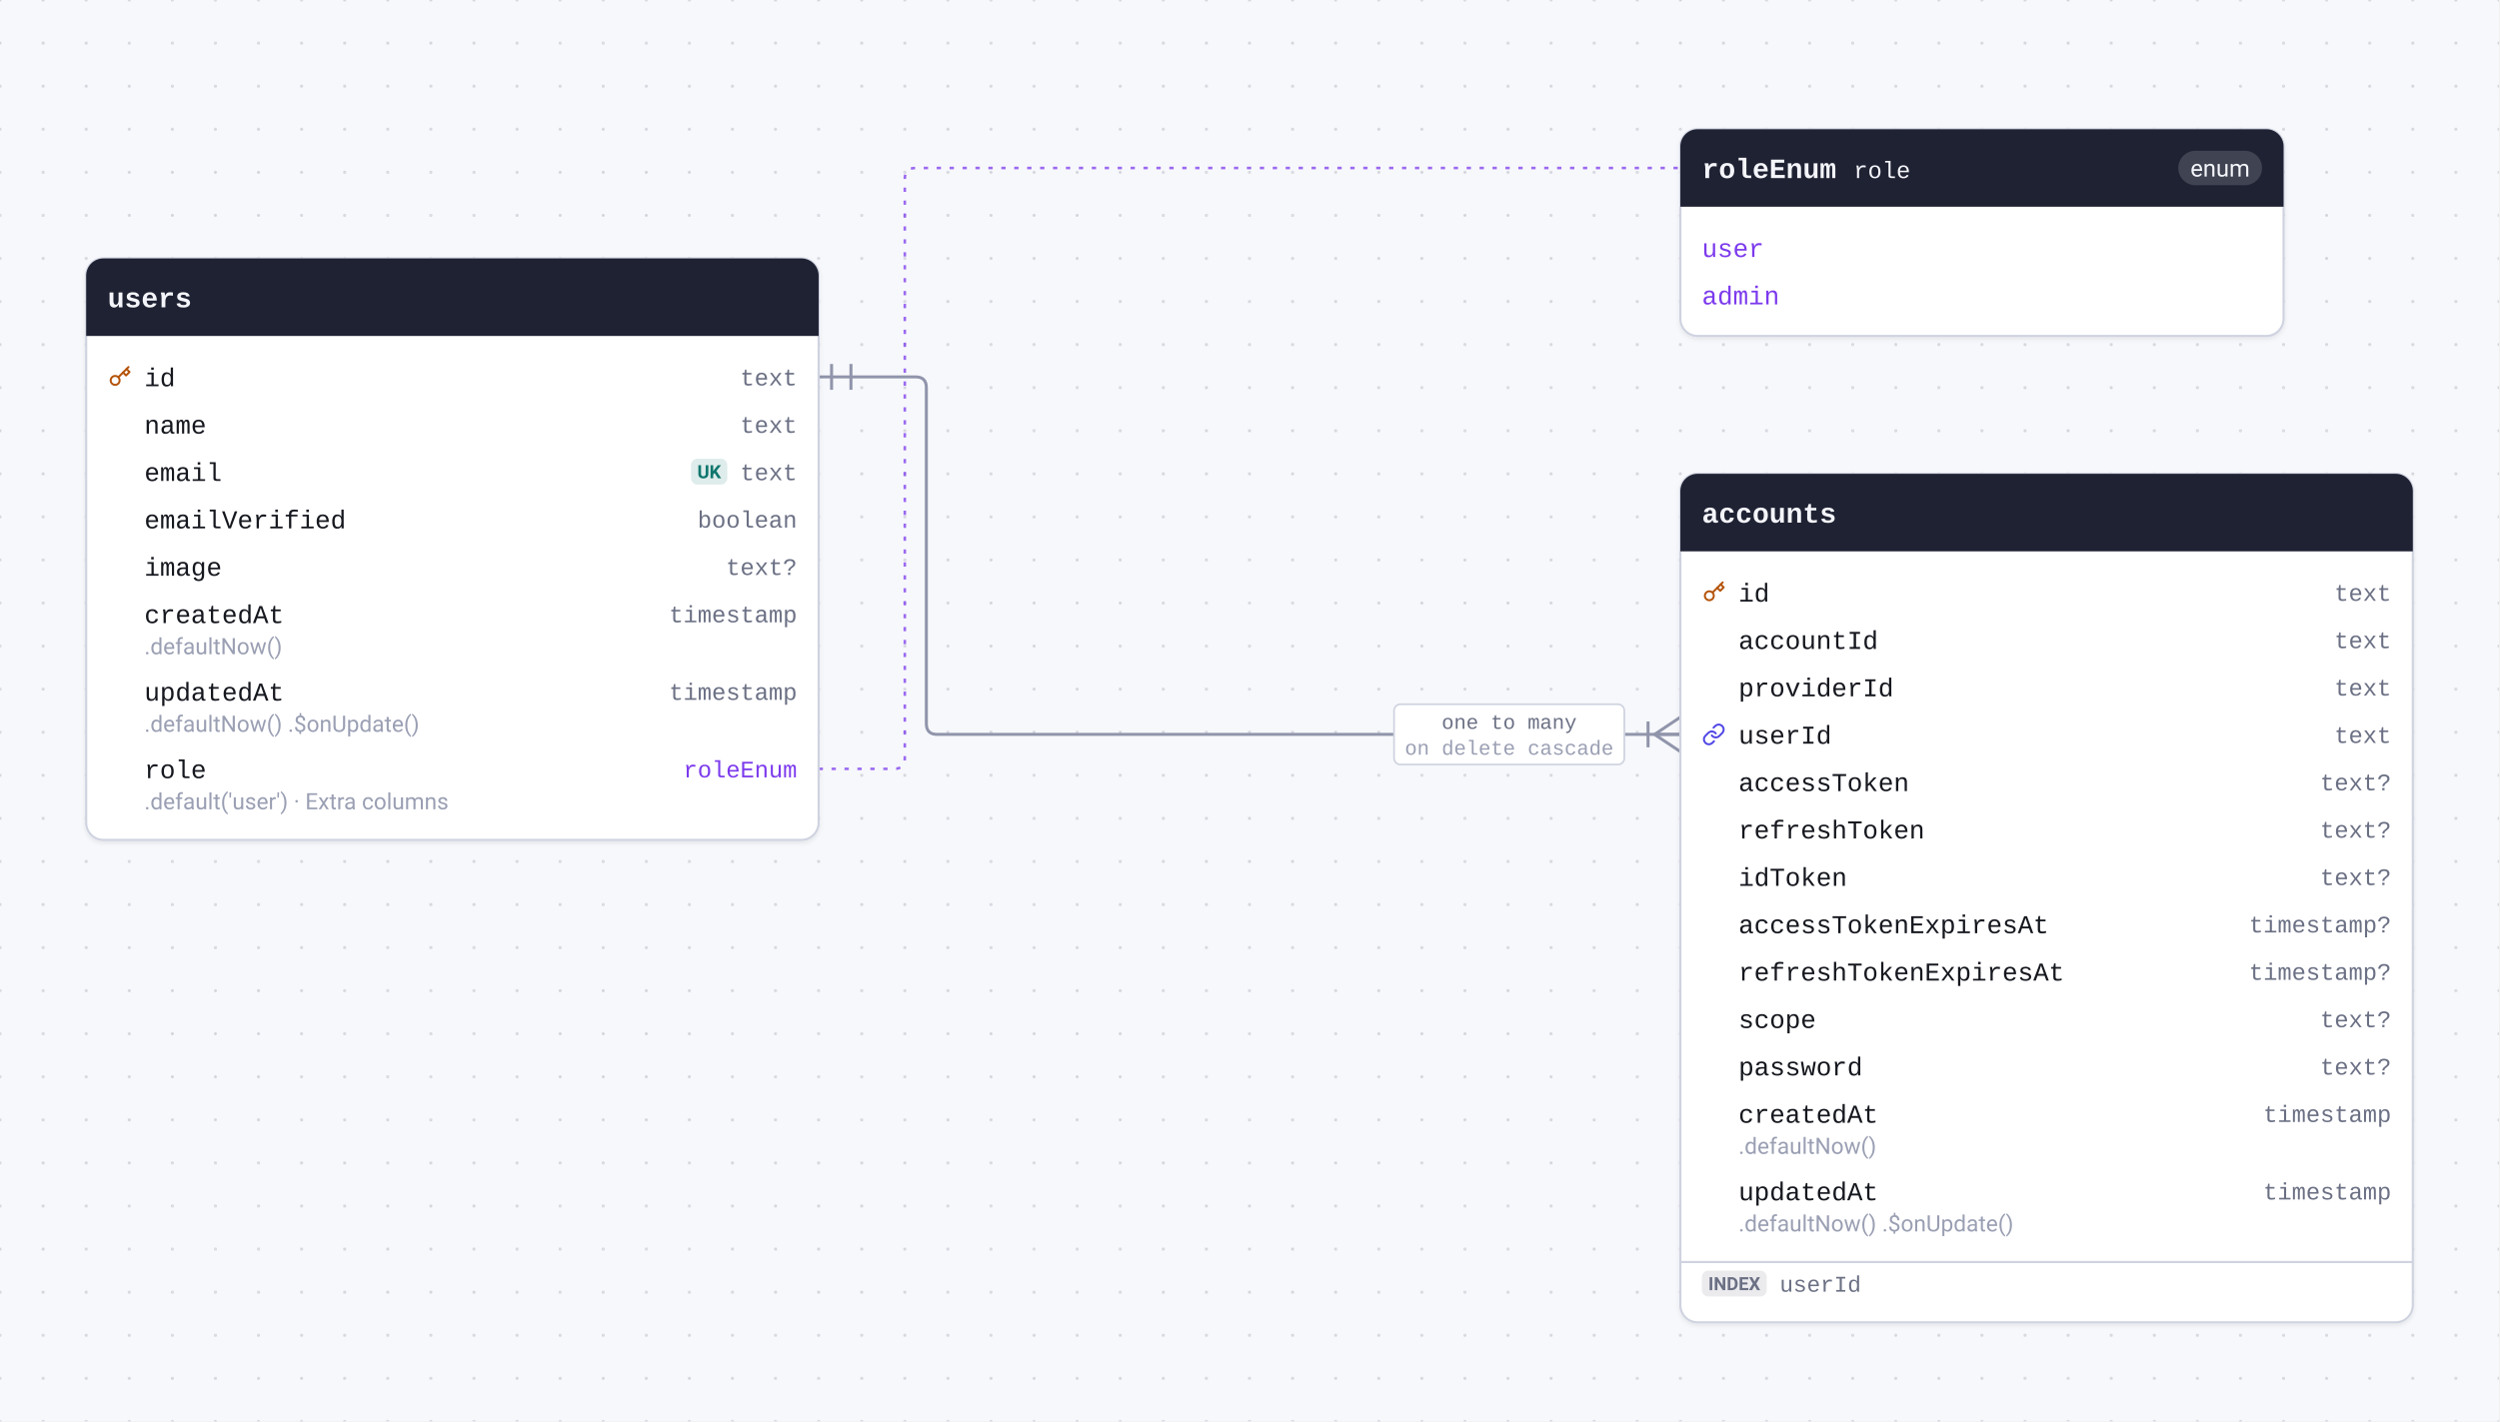
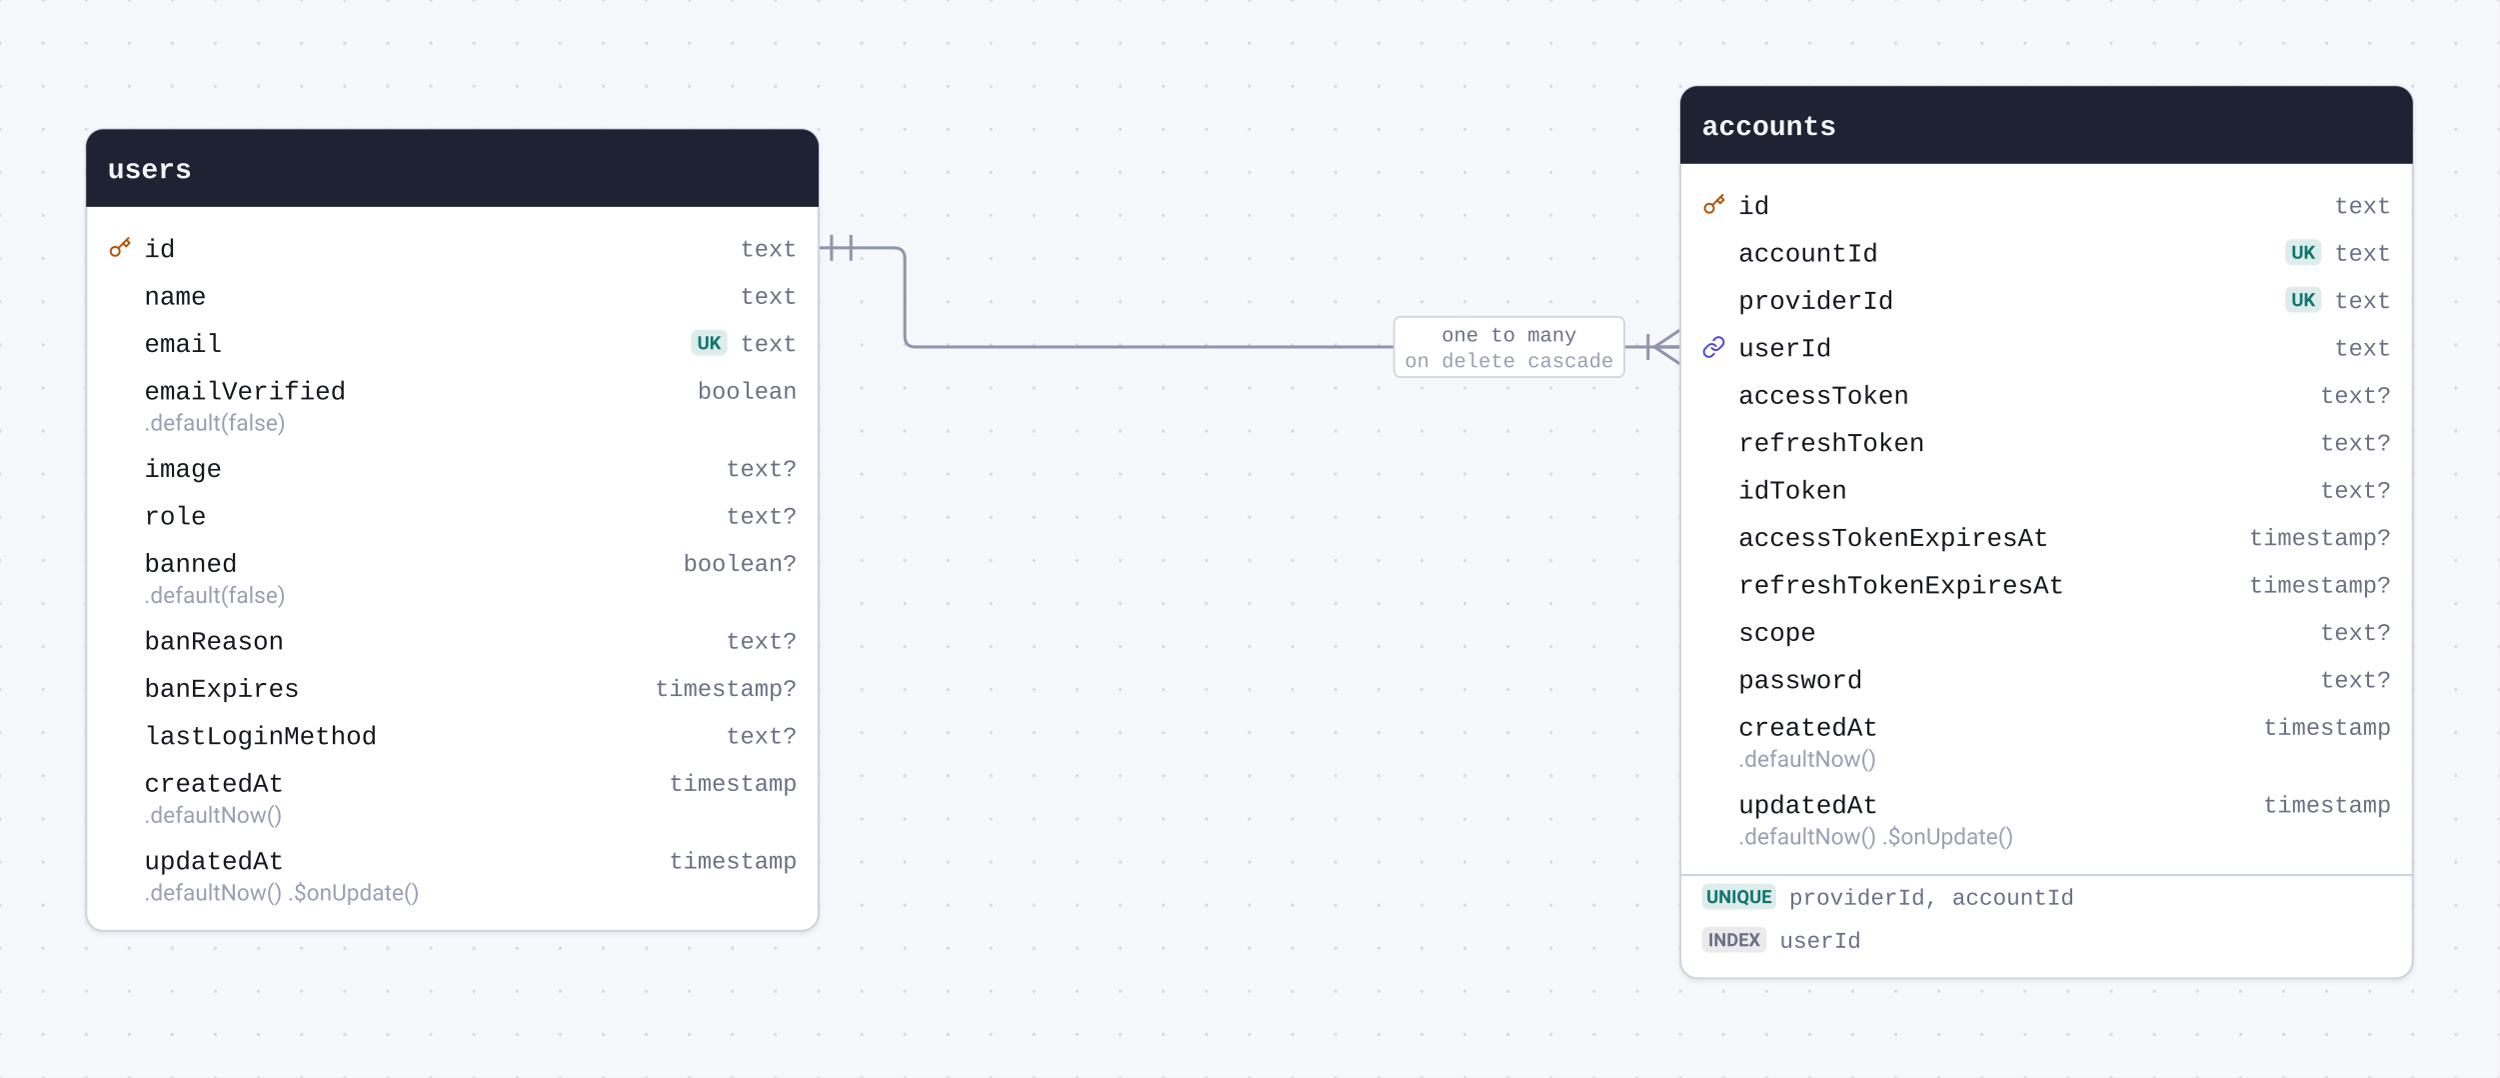
- <svg xmlns="http://www.w3.org/2000/svg" width="1160" height="660" viewBox="0 -20 1160 660">
+ <svg xmlns="http://www.w3.org/2000/svg" width="1160" height="500" viewBox="0 0 1160 500">
  <defs>
    <pattern id="dots" x="-0.7" y="-0.7" width="20" height="20" patternUnits="userSpaceOnUse">
      <circle cx="0.7" cy="0.7" r="0.7" fill="#d4d4dc" />
    </pattern>
    <filter id="node-shadow" x="-5%" y="-5%" width="110%" height="115%">
      <feDropShadow dx="0" dy="1" stdDeviation="1" flood-color="#000000" flood-opacity="0.08" />
    </filter>
  </defs>
-   <rect x="0" y="-20" width="1160" height="660" fill="#f7f8fb" />
-   <rect x="0" y="-20" width="1160" height="660" fill="url(#dots)" />
-   <g class="enum-edge">
-     <path d="M380 337L400 337L 415,337Q 420,337 420,332L 420,63Q 420,58 425,58L760 58L780 58" fill="none" stroke="#7c3aed" stroke-width="1.2" stroke-dasharray="2 4" opacity="0.75" />
-   </g>
+   <rect x="0" y="0" width="1160" height="500" fill="#f7f8fb" />
+   <rect x="0" y="0" width="1160" height="500" fill="url(#dots)" />
  <g class="relation-edge">
-     <path d="M380 155L400 155L 425,155Q 430,155 430,160L 430,316Q 430,321 435,321L760 321L780 321" fill="none" stroke="#9095ab" stroke-width="1.4" />
-     <g transform="translate(380 155) scale(-1 1)" fill="none" stroke="#9095ab" stroke-width="1.4">
+     <path d="M380 115L400 115L 415,115Q 420,115 420,120L 420,156Q 420,161 425,161L760 161L780 161" fill="none" stroke="#9095ab" stroke-width="1.4" />
+     <g transform="translate(380 115) scale(-1 1)" fill="none" stroke="#9095ab" stroke-width="1.4">
      <path d="M-6 -6 L-6 6" />
      <path d="M-15 -6 L-15 6" />
    </g>
-     <g transform="translate(780 321)" fill="none" stroke="#9095ab" stroke-width="1.4">
+     <g transform="translate(780 161)" fill="none" stroke="#9095ab" stroke-width="1.4">
      <path d="M0 -8 L-12 0 L0 8 M-12 0 L0 0" />
      <path d="M-15 -6 L-15 6" />
    </g>
  </g>
  <g class="model-node">
    <clipPath id="node-clip-0">
-       <rect x="40" y="100" width="340" height="270" rx="8" />
+       <rect x="40" y="60" width="340" height="372" rx="8" />
    </clipPath>
-     <rect x="40" y="100" width="340" height="270" rx="8" fill="#ffffff" stroke="#cfd3e0" filter="url(#node-shadow)" />
-     <rect x="40" y="100" width="340" height="36" fill="#1f2233" clip-path="url(#node-clip-0)" />
-     <text x="50" y="122.68" font-family="ui-monospace, SF Mono, Menlo, Consolas, Liberation Mono, DejaVu Sans Mono, monospace" font-size="13" font-weight="700" fill="#f4f5fa">users</text>
-     <g transform="translate(50 149.5) scale(0.46)" fill="none" stroke="#b45309" stroke-width="2" stroke-linecap="round" stroke-linejoin="round">
+     <rect x="40" y="60" width="340" height="372" rx="8" fill="#ffffff" stroke="#cfd3e0" filter="url(#node-shadow)" />
+     <rect x="40" y="60" width="340" height="36" fill="#1f2233" clip-path="url(#node-clip-0)" />
+     <text x="50" y="82.68" font-family="ui-monospace, SF Mono, Menlo, Consolas, Liberation Mono, DejaVu Sans Mono, monospace" font-size="13" font-weight="700" fill="#f4f5fa">users</text>
+     <g transform="translate(50 109.5) scale(0.46)" fill="none" stroke="#b45309" stroke-width="2" stroke-linecap="round" stroke-linejoin="round">
      <circle cx="7.5" cy="15.5" r="4.5" />
      <path d="m21 2-9.6 9.6" />
      <path d="m15.5 7.5 3 3L22 7l-3-3" />
    </g>
-     <text x="67" y="159.32" font-family="ui-monospace, SF Mono, Menlo, Consolas, Liberation Mono, DejaVu Sans Mono, monospace" font-size="12" fill="#16181f">id</text>
-     <text x="370" y="158.96" font-family="ui-monospace, SF Mono, Menlo, Consolas, Liberation Mono, DejaVu Sans Mono, monospace" font-size="11" text-anchor="end" fill="#6b7084">text</text>
-     <text x="67" y="181.32" font-family="ui-monospace, SF Mono, Menlo, Consolas, Liberation Mono, DejaVu Sans Mono, monospace" font-size="12" fill="#16181f">name</text>
-     <text x="370" y="180.96" font-family="ui-monospace, SF Mono, Menlo, Consolas, Liberation Mono, DejaVu Sans Mono, monospace" font-size="11" text-anchor="end" fill="#6b7084">text</text>
-     <rect x="320.76" y="193" width="16.84" height="12" rx="3" fill="#0f766e" fill-opacity="0.14" />
-     <text x="329.18" y="202.06" font-family="ui-sans-serif, -apple-system, Segoe UI, Roboto, Helvetica Neue, Arial, DejaVu Sans, sans-serif" font-size="8.5" font-weight="600" text-anchor="middle" fill="#0f766e">UK</text>
-     <text x="67" y="203.32" font-family="ui-monospace, SF Mono, Menlo, Consolas, Liberation Mono, DejaVu Sans Mono, monospace" font-size="12" fill="#16181f">email</text>
-     <text x="370" y="202.96" font-family="ui-monospace, SF Mono, Menlo, Consolas, Liberation Mono, DejaVu Sans Mono, monospace" font-size="11" text-anchor="end" fill="#6b7084">text</text>
-     <text x="67" y="225.32" font-family="ui-monospace, SF Mono, Menlo, Consolas, Liberation Mono, DejaVu Sans Mono, monospace" font-size="12" fill="#16181f">emailVerified</text>
-     <text x="370" y="224.96" font-family="ui-monospace, SF Mono, Menlo, Consolas, Liberation Mono, DejaVu Sans Mono, monospace" font-size="11" text-anchor="end" fill="#6b7084">boolean</text>
-     <text x="67" y="247.32" font-family="ui-monospace, SF Mono, Menlo, Consolas, Liberation Mono, DejaVu Sans Mono, monospace" font-size="12" fill="#16181f">image</text>
-     <text x="370" y="246.96" font-family="ui-monospace, SF Mono, Menlo, Consolas, Liberation Mono, DejaVu Sans Mono, monospace" font-size="11" text-anchor="end" fill="#6b7084">text?</text>
-     <text x="67" y="269.32" font-family="ui-monospace, SF Mono, Menlo, Consolas, Liberation Mono, DejaVu Sans Mono, monospace" font-size="12" fill="#16181f">createdAt</text>
-     <text x="370" y="268.96" font-family="ui-monospace, SF Mono, Menlo, Consolas, Liberation Mono, DejaVu Sans Mono, monospace" font-size="11" text-anchor="end" fill="#6b7084">timestamp</text>
-     <text x="67" y="283.78" font-family="ui-sans-serif, -apple-system, Segoe UI, Roboto, Helvetica Neue, Arial, DejaVu Sans, sans-serif" font-size="10.5" fill="#9a9fb3">.defaultNow()</text>
-     <text x="67" y="305.32" font-family="ui-monospace, SF Mono, Menlo, Consolas, Liberation Mono, DejaVu Sans Mono, monospace" font-size="12" fill="#16181f">updatedAt</text>
-     <text x="370" y="304.96" font-family="ui-monospace, SF Mono, Menlo, Consolas, Liberation Mono, DejaVu Sans Mono, monospace" font-size="11" text-anchor="end" fill="#6b7084">timestamp</text>
-     <text x="67" y="319.78" font-family="ui-sans-serif, -apple-system, Segoe UI, Roboto, Helvetica Neue, Arial, DejaVu Sans, sans-serif" font-size="10.5" fill="#9a9fb3">.defaultNow() .$onUpdate()</text>
-     <text x="67" y="341.32" font-family="ui-monospace, SF Mono, Menlo, Consolas, Liberation Mono, DejaVu Sans Mono, monospace" font-size="12" fill="#16181f">role</text>
-     <text x="370" y="340.96" font-family="ui-monospace, SF Mono, Menlo, Consolas, Liberation Mono, DejaVu Sans Mono, monospace" font-size="11" text-anchor="end" fill="#7c3aed">roleEnum</text>
-     <text x="67" y="355.78" font-family="ui-sans-serif, -apple-system, Segoe UI, Roboto, Helvetica Neue, Arial, DejaVu Sans, sans-serif" font-size="10.5" fill="#9a9fb3">.default('user') · Extra columns</text>
+     <text x="67" y="119.32" font-family="ui-monospace, SF Mono, Menlo, Consolas, Liberation Mono, DejaVu Sans Mono, monospace" font-size="12" fill="#16181f">id</text>
+     <text x="370" y="118.96" font-family="ui-monospace, SF Mono, Menlo, Consolas, Liberation Mono, DejaVu Sans Mono, monospace" font-size="11" text-anchor="end" fill="#6b7084">text</text>
+     <text x="67" y="141.32" font-family="ui-monospace, SF Mono, Menlo, Consolas, Liberation Mono, DejaVu Sans Mono, monospace" font-size="12" fill="#16181f">name</text>
+     <text x="370" y="140.96" font-family="ui-monospace, SF Mono, Menlo, Consolas, Liberation Mono, DejaVu Sans Mono, monospace" font-size="11" text-anchor="end" fill="#6b7084">text</text>
+     <rect x="320.76" y="153" width="16.84" height="12" rx="3" fill="#0f766e" fill-opacity="0.14" />
+     <text x="329.18" y="162.06" font-family="ui-sans-serif, -apple-system, Segoe UI, Roboto, Helvetica Neue, Arial, DejaVu Sans, sans-serif" font-size="8.5" font-weight="600" text-anchor="middle" fill="#0f766e">UK</text>
+     <text x="67" y="163.32" font-family="ui-monospace, SF Mono, Menlo, Consolas, Liberation Mono, DejaVu Sans Mono, monospace" font-size="12" fill="#16181f">email</text>
+     <text x="370" y="162.96" font-family="ui-monospace, SF Mono, Menlo, Consolas, Liberation Mono, DejaVu Sans Mono, monospace" font-size="11" text-anchor="end" fill="#6b7084">text</text>
+     <text x="67" y="185.32" font-family="ui-monospace, SF Mono, Menlo, Consolas, Liberation Mono, DejaVu Sans Mono, monospace" font-size="12" fill="#16181f">emailVerified</text>
+     <text x="370" y="184.96" font-family="ui-monospace, SF Mono, Menlo, Consolas, Liberation Mono, DejaVu Sans Mono, monospace" font-size="11" text-anchor="end" fill="#6b7084">boolean</text>
+     <text x="67" y="199.78" font-family="ui-sans-serif, -apple-system, Segoe UI, Roboto, Helvetica Neue, Arial, DejaVu Sans, sans-serif" font-size="10.5" fill="#9a9fb3">.default(false)</text>
+     <text x="67" y="221.32" font-family="ui-monospace, SF Mono, Menlo, Consolas, Liberation Mono, DejaVu Sans Mono, monospace" font-size="12" fill="#16181f">image</text>
+     <text x="370" y="220.96" font-family="ui-monospace, SF Mono, Menlo, Consolas, Liberation Mono, DejaVu Sans Mono, monospace" font-size="11" text-anchor="end" fill="#6b7084">text?</text>
+     <text x="67" y="243.32" font-family="ui-monospace, SF Mono, Menlo, Consolas, Liberation Mono, DejaVu Sans Mono, monospace" font-size="12" fill="#16181f">role</text>
+     <text x="370" y="242.96" font-family="ui-monospace, SF Mono, Menlo, Consolas, Liberation Mono, DejaVu Sans Mono, monospace" font-size="11" text-anchor="end" fill="#6b7084">text?</text>
+     <text x="67" y="265.32" font-family="ui-monospace, SF Mono, Menlo, Consolas, Liberation Mono, DejaVu Sans Mono, monospace" font-size="12" fill="#16181f">banned</text>
+     <text x="370" y="264.96" font-family="ui-monospace, SF Mono, Menlo, Consolas, Liberation Mono, DejaVu Sans Mono, monospace" font-size="11" text-anchor="end" fill="#6b7084">boolean?</text>
+     <text x="67" y="279.78" font-family="ui-sans-serif, -apple-system, Segoe UI, Roboto, Helvetica Neue, Arial, DejaVu Sans, sans-serif" font-size="10.5" fill="#9a9fb3">.default(false)</text>
+     <text x="67" y="301.32" font-family="ui-monospace, SF Mono, Menlo, Consolas, Liberation Mono, DejaVu Sans Mono, monospace" font-size="12" fill="#16181f">banReason</text>
+     <text x="370" y="300.96" font-family="ui-monospace, SF Mono, Menlo, Consolas, Liberation Mono, DejaVu Sans Mono, monospace" font-size="11" text-anchor="end" fill="#6b7084">text?</text>
+     <text x="67" y="323.32" font-family="ui-monospace, SF Mono, Menlo, Consolas, Liberation Mono, DejaVu Sans Mono, monospace" font-size="12" fill="#16181f">banExpires</text>
+     <text x="370" y="322.96" font-family="ui-monospace, SF Mono, Menlo, Consolas, Liberation Mono, DejaVu Sans Mono, monospace" font-size="11" text-anchor="end" fill="#6b7084">timestamp?</text>
+     <text x="67" y="345.32" font-family="ui-monospace, SF Mono, Menlo, Consolas, Liberation Mono, DejaVu Sans Mono, monospace" font-size="12" fill="#16181f">lastLoginMethod</text>
+     <text x="370" y="344.96" font-family="ui-monospace, SF Mono, Menlo, Consolas, Liberation Mono, DejaVu Sans Mono, monospace" font-size="11" text-anchor="end" fill="#6b7084">text?</text>
+     <text x="67" y="367.32" font-family="ui-monospace, SF Mono, Menlo, Consolas, Liberation Mono, DejaVu Sans Mono, monospace" font-size="12" fill="#16181f">createdAt</text>
+     <text x="370" y="366.96" font-family="ui-monospace, SF Mono, Menlo, Consolas, Liberation Mono, DejaVu Sans Mono, monospace" font-size="11" text-anchor="end" fill="#6b7084">timestamp</text>
+     <text x="67" y="381.78" font-family="ui-sans-serif, -apple-system, Segoe UI, Roboto, Helvetica Neue, Arial, DejaVu Sans, sans-serif" font-size="10.5" fill="#9a9fb3">.defaultNow()</text>
+     <text x="67" y="403.32" font-family="ui-monospace, SF Mono, Menlo, Consolas, Liberation Mono, DejaVu Sans Mono, monospace" font-size="12" fill="#16181f">updatedAt</text>
+     <text x="370" y="402.96" font-family="ui-monospace, SF Mono, Menlo, Consolas, Liberation Mono, DejaVu Sans Mono, monospace" font-size="11" text-anchor="end" fill="#6b7084">timestamp</text>
+     <text x="67" y="417.78" font-family="ui-sans-serif, -apple-system, Segoe UI, Roboto, Helvetica Neue, Arial, DejaVu Sans, sans-serif" font-size="10.5" fill="#9a9fb3">.defaultNow() .$onUpdate()</text>
  </g>
  <g class="model-node">
    <clipPath id="node-clip-1">
-       <rect x="780" y="200" width="340" height="394" rx="8" />
+       <rect x="780" y="40" width="340" height="414" rx="8" />
    </clipPath>
-     <rect x="780" y="200" width="340" height="394" rx="8" fill="#ffffff" stroke="#cfd3e0" filter="url(#node-shadow)" />
-     <rect x="780" y="200" width="340" height="36" fill="#1f2233" clip-path="url(#node-clip-1)" />
-     <text x="790" y="222.68" font-family="ui-monospace, SF Mono, Menlo, Consolas, Liberation Mono, DejaVu Sans Mono, monospace" font-size="13" font-weight="700" fill="#f4f5fa">accounts</text>
-     <g transform="translate(790 249.5) scale(0.46)" fill="none" stroke="#b45309" stroke-width="2" stroke-linecap="round" stroke-linejoin="round">
+     <rect x="780" y="40" width="340" height="414" rx="8" fill="#ffffff" stroke="#cfd3e0" filter="url(#node-shadow)" />
+     <rect x="780" y="40" width="340" height="36" fill="#1f2233" clip-path="url(#node-clip-1)" />
+     <text x="790" y="62.68" font-family="ui-monospace, SF Mono, Menlo, Consolas, Liberation Mono, DejaVu Sans Mono, monospace" font-size="13" font-weight="700" fill="#f4f5fa">accounts</text>
+     <g transform="translate(790 89.5) scale(0.46)" fill="none" stroke="#b45309" stroke-width="2" stroke-linecap="round" stroke-linejoin="round">
      <circle cx="7.5" cy="15.5" r="4.5" />
      <path d="m21 2-9.6 9.6" />
      <path d="m15.5 7.5 3 3L22 7l-3-3" />
    </g>
-     <text x="807" y="259.32" font-family="ui-monospace, SF Mono, Menlo, Consolas, Liberation Mono, DejaVu Sans Mono, monospace" font-size="12" fill="#16181f">id</text>
-     <text x="1110" y="258.96" font-family="ui-monospace, SF Mono, Menlo, Consolas, Liberation Mono, DejaVu Sans Mono, monospace" font-size="11" text-anchor="end" fill="#6b7084">text</text>
-     <text x="807" y="281.32" font-family="ui-monospace, SF Mono, Menlo, Consolas, Liberation Mono, DejaVu Sans Mono, monospace" font-size="12" fill="#16181f">accountId</text>
-     <text x="1110" y="280.96" font-family="ui-monospace, SF Mono, Menlo, Consolas, Liberation Mono, DejaVu Sans Mono, monospace" font-size="11" text-anchor="end" fill="#6b7084">text</text>
-     <text x="807" y="303.32" font-family="ui-monospace, SF Mono, Menlo, Consolas, Liberation Mono, DejaVu Sans Mono, monospace" font-size="12" fill="#16181f">providerId</text>
-     <text x="1110" y="302.96" font-family="ui-monospace, SF Mono, Menlo, Consolas, Liberation Mono, DejaVu Sans Mono, monospace" font-size="11" text-anchor="end" fill="#6b7084">text</text>
-     <g transform="translate(790 315.5) scale(0.46)" fill="none" stroke="#4f46e5" stroke-width="2" stroke-linecap="round" stroke-linejoin="round">
+     <text x="807" y="99.32" font-family="ui-monospace, SF Mono, Menlo, Consolas, Liberation Mono, DejaVu Sans Mono, monospace" font-size="12" fill="#16181f">id</text>
+     <text x="1110" y="98.96" font-family="ui-monospace, SF Mono, Menlo, Consolas, Liberation Mono, DejaVu Sans Mono, monospace" font-size="11" text-anchor="end" fill="#6b7084">text</text>
+     <rect x="1060.76" y="111" width="16.84" height="12" rx="3" fill="#0f766e" fill-opacity="0.14" />
+     <text x="1069.18" y="120.06" font-family="ui-sans-serif, -apple-system, Segoe UI, Roboto, Helvetica Neue, Arial, DejaVu Sans, sans-serif" font-size="8.5" font-weight="600" text-anchor="middle" fill="#0f766e">UK</text>
+     <text x="807" y="121.32" font-family="ui-monospace, SF Mono, Menlo, Consolas, Liberation Mono, DejaVu Sans Mono, monospace" font-size="12" fill="#16181f">accountId</text>
+     <text x="1110" y="120.96" font-family="ui-monospace, SF Mono, Menlo, Consolas, Liberation Mono, DejaVu Sans Mono, monospace" font-size="11" text-anchor="end" fill="#6b7084">text</text>
+     <rect x="1060.76" y="133" width="16.84" height="12" rx="3" fill="#0f766e" fill-opacity="0.14" />
+     <text x="1069.18" y="142.06" font-family="ui-sans-serif, -apple-system, Segoe UI, Roboto, Helvetica Neue, Arial, DejaVu Sans, sans-serif" font-size="8.5" font-weight="600" text-anchor="middle" fill="#0f766e">UK</text>
+     <text x="807" y="143.32" font-family="ui-monospace, SF Mono, Menlo, Consolas, Liberation Mono, DejaVu Sans Mono, monospace" font-size="12" fill="#16181f">providerId</text>
+     <text x="1110" y="142.96" font-family="ui-monospace, SF Mono, Menlo, Consolas, Liberation Mono, DejaVu Sans Mono, monospace" font-size="11" text-anchor="end" fill="#6b7084">text</text>
+     <g transform="translate(790 155.5) scale(0.46)" fill="none" stroke="#4f46e5" stroke-width="2" stroke-linecap="round" stroke-linejoin="round">
      <path d="M10 13a5 5 0 0 0 7.54.54l3-3a5 5 0 0 0-7.07-7.07l-1.72 1.71" />
      <path d="M14 11a5 5 0 0 0-7.54-.54l-3 3a5 5 0 0 0 7.07 7.07l1.71-1.71" />
    </g>
-     <text x="807" y="325.32" font-family="ui-monospace, SF Mono, Menlo, Consolas, Liberation Mono, DejaVu Sans Mono, monospace" font-size="12" fill="#16181f">userId</text>
-     <text x="1110" y="324.96" font-family="ui-monospace, SF Mono, Menlo, Consolas, Liberation Mono, DejaVu Sans Mono, monospace" font-size="11" text-anchor="end" fill="#6b7084">text</text>
-     <text x="807" y="347.32" font-family="ui-monospace, SF Mono, Menlo, Consolas, Liberation Mono, DejaVu Sans Mono, monospace" font-size="12" fill="#16181f">accessToken</text>
-     <text x="1110" y="346.96" font-family="ui-monospace, SF Mono, Menlo, Consolas, Liberation Mono, DejaVu Sans Mono, monospace" font-size="11" text-anchor="end" fill="#6b7084">text?</text>
-     <text x="807" y="369.32" font-family="ui-monospace, SF Mono, Menlo, Consolas, Liberation Mono, DejaVu Sans Mono, monospace" font-size="12" fill="#16181f">refreshToken</text>
-     <text x="1110" y="368.96" font-family="ui-monospace, SF Mono, Menlo, Consolas, Liberation Mono, DejaVu Sans Mono, monospace" font-size="11" text-anchor="end" fill="#6b7084">text?</text>
-     <text x="807" y="391.32" font-family="ui-monospace, SF Mono, Menlo, Consolas, Liberation Mono, DejaVu Sans Mono, monospace" font-size="12" fill="#16181f">idToken</text>
-     <text x="1110" y="390.96" font-family="ui-monospace, SF Mono, Menlo, Consolas, Liberation Mono, DejaVu Sans Mono, monospace" font-size="11" text-anchor="end" fill="#6b7084">text?</text>
-     <text x="807" y="413.32" font-family="ui-monospace, SF Mono, Menlo, Consolas, Liberation Mono, DejaVu Sans Mono, monospace" font-size="12" fill="#16181f">accessTokenExpiresAt</text>
-     <text x="1110" y="412.96" font-family="ui-monospace, SF Mono, Menlo, Consolas, Liberation Mono, DejaVu Sans Mono, monospace" font-size="11" text-anchor="end" fill="#6b7084">timestamp?</text>
-     <text x="807" y="435.32" font-family="ui-monospace, SF Mono, Menlo, Consolas, Liberation Mono, DejaVu Sans Mono, monospace" font-size="12" fill="#16181f">refreshTokenExpiresAt</text>
-     <text x="1110" y="434.96" font-family="ui-monospace, SF Mono, Menlo, Consolas, Liberation Mono, DejaVu Sans Mono, monospace" font-size="11" text-anchor="end" fill="#6b7084">timestamp?</text>
-     <text x="807" y="457.32" font-family="ui-monospace, SF Mono, Menlo, Consolas, Liberation Mono, DejaVu Sans Mono, monospace" font-size="12" fill="#16181f">scope</text>
-     <text x="1110" y="456.96" font-family="ui-monospace, SF Mono, Menlo, Consolas, Liberation Mono, DejaVu Sans Mono, monospace" font-size="11" text-anchor="end" fill="#6b7084">text?</text>
-     <text x="807" y="479.32" font-family="ui-monospace, SF Mono, Menlo, Consolas, Liberation Mono, DejaVu Sans Mono, monospace" font-size="12" fill="#16181f">password</text>
-     <text x="1110" y="478.96" font-family="ui-monospace, SF Mono, Menlo, Consolas, Liberation Mono, DejaVu Sans Mono, monospace" font-size="11" text-anchor="end" fill="#6b7084">text?</text>
-     <text x="807" y="501.32" font-family="ui-monospace, SF Mono, Menlo, Consolas, Liberation Mono, DejaVu Sans Mono, monospace" font-size="12" fill="#16181f">createdAt</text>
-     <text x="1110" y="500.96" font-family="ui-monospace, SF Mono, Menlo, Consolas, Liberation Mono, DejaVu Sans Mono, monospace" font-size="11" text-anchor="end" fill="#6b7084">timestamp</text>
-     <text x="807" y="515.78" font-family="ui-sans-serif, -apple-system, Segoe UI, Roboto, Helvetica Neue, Arial, DejaVu Sans, sans-serif" font-size="10.5" fill="#9a9fb3">.defaultNow()</text>
-     <text x="807" y="537.32" font-family="ui-monospace, SF Mono, Menlo, Consolas, Liberation Mono, DejaVu Sans Mono, monospace" font-size="12" fill="#16181f">updatedAt</text>
-     <text x="1110" y="536.96" font-family="ui-monospace, SF Mono, Menlo, Consolas, Liberation Mono, DejaVu Sans Mono, monospace" font-size="11" text-anchor="end" fill="#6b7084">timestamp</text>
-     <text x="807" y="551.78" font-family="ui-sans-serif, -apple-system, Segoe UI, Roboto, Helvetica Neue, Arial, DejaVu Sans, sans-serif" font-size="10.5" fill="#9a9fb3">.defaultNow() .$onUpdate()</text>
-     <path d="M780 566H1120" stroke="#cfd3e0" stroke-width="1" />
-     <rect x="790" y="570" width="30.1" height="12" rx="3" fill="#6b7084" fill-opacity="0.14" />
-     <text x="805.05" y="579.06" font-family="ui-sans-serif, -apple-system, Segoe UI, Roboto, Helvetica Neue, Arial, DejaVu Sans, sans-serif" font-size="8.5" font-weight="600" text-anchor="middle" fill="#6b7084">INDEX</text>
-     <text x="826.1" y="579.78" font-family="ui-monospace, SF Mono, Menlo, Consolas, Liberation Mono, DejaVu Sans Mono, monospace" font-size="10.5" fill="#6b7084">userId</text>
-   </g>
-   <g class="enum-node">
-     <clipPath id="enum-clip-0">
-       <rect x="780" y="40" width="280" height="96" rx="8" />
-     </clipPath>
-     <rect x="780" y="40" width="280" height="96" rx="8" fill="#ffffff" stroke="#cfd3e0" filter="url(#node-shadow)" />
-     <rect x="780" y="40" width="280" height="36" fill="#1f2233" clip-path="url(#enum-clip-0)" />
-     <text x="790" y="62.68" font-family="ui-monospace, SF Mono, Menlo, Consolas, Liberation Mono, DejaVu Sans Mono, monospace" font-size="13" font-weight="700" fill="#f4f5fa">roleEnum<tspan dx="8" font-size="11" font-weight="400" opacity="0.6">role</tspan>
-     </text>
-     <rect x="1011.12" y="50" width="38.88" height="16" rx="8" fill="#ffffff" opacity="0.15" />
-     <text x="1030.56" y="61.96" font-family="ui-sans-serif, -apple-system, Segoe UI, Roboto, Helvetica Neue, Arial, DejaVu Sans, sans-serif" font-size="11" text-anchor="middle" fill="#f4f5fa">enum</text>
-     <text x="790" y="99.32" font-family="ui-monospace, SF Mono, Menlo, Consolas, Liberation Mono, DejaVu Sans Mono, monospace" font-size="12" fill="#7c3aed">user</text>
-     <text x="790" y="121.32" font-family="ui-monospace, SF Mono, Menlo, Consolas, Liberation Mono, DejaVu Sans Mono, monospace" font-size="12" fill="#7c3aed">admin</text>
+     <text x="807" y="165.32" font-family="ui-monospace, SF Mono, Menlo, Consolas, Liberation Mono, DejaVu Sans Mono, monospace" font-size="12" fill="#16181f">userId</text>
+     <text x="1110" y="164.96" font-family="ui-monospace, SF Mono, Menlo, Consolas, Liberation Mono, DejaVu Sans Mono, monospace" font-size="11" text-anchor="end" fill="#6b7084">text</text>
+     <text x="807" y="187.32" font-family="ui-monospace, SF Mono, Menlo, Consolas, Liberation Mono, DejaVu Sans Mono, monospace" font-size="12" fill="#16181f">accessToken</text>
+     <text x="1110" y="186.96" font-family="ui-monospace, SF Mono, Menlo, Consolas, Liberation Mono, DejaVu Sans Mono, monospace" font-size="11" text-anchor="end" fill="#6b7084">text?</text>
+     <text x="807" y="209.32" font-family="ui-monospace, SF Mono, Menlo, Consolas, Liberation Mono, DejaVu Sans Mono, monospace" font-size="12" fill="#16181f">refreshToken</text>
+     <text x="1110" y="208.96" font-family="ui-monospace, SF Mono, Menlo, Consolas, Liberation Mono, DejaVu Sans Mono, monospace" font-size="11" text-anchor="end" fill="#6b7084">text?</text>
+     <text x="807" y="231.32" font-family="ui-monospace, SF Mono, Menlo, Consolas, Liberation Mono, DejaVu Sans Mono, monospace" font-size="12" fill="#16181f">idToken</text>
+     <text x="1110" y="230.96" font-family="ui-monospace, SF Mono, Menlo, Consolas, Liberation Mono, DejaVu Sans Mono, monospace" font-size="11" text-anchor="end" fill="#6b7084">text?</text>
+     <text x="807" y="253.32" font-family="ui-monospace, SF Mono, Menlo, Consolas, Liberation Mono, DejaVu Sans Mono, monospace" font-size="12" fill="#16181f">accessTokenExpiresAt</text>
+     <text x="1110" y="252.96" font-family="ui-monospace, SF Mono, Menlo, Consolas, Liberation Mono, DejaVu Sans Mono, monospace" font-size="11" text-anchor="end" fill="#6b7084">timestamp?</text>
+     <text x="807" y="275.32" font-family="ui-monospace, SF Mono, Menlo, Consolas, Liberation Mono, DejaVu Sans Mono, monospace" font-size="12" fill="#16181f">refreshTokenExpiresAt</text>
+     <text x="1110" y="274.96" font-family="ui-monospace, SF Mono, Menlo, Consolas, Liberation Mono, DejaVu Sans Mono, monospace" font-size="11" text-anchor="end" fill="#6b7084">timestamp?</text>
+     <text x="807" y="297.32" font-family="ui-monospace, SF Mono, Menlo, Consolas, Liberation Mono, DejaVu Sans Mono, monospace" font-size="12" fill="#16181f">scope</text>
+     <text x="1110" y="296.96" font-family="ui-monospace, SF Mono, Menlo, Consolas, Liberation Mono, DejaVu Sans Mono, monospace" font-size="11" text-anchor="end" fill="#6b7084">text?</text>
+     <text x="807" y="319.32" font-family="ui-monospace, SF Mono, Menlo, Consolas, Liberation Mono, DejaVu Sans Mono, monospace" font-size="12" fill="#16181f">password</text>
+     <text x="1110" y="318.96" font-family="ui-monospace, SF Mono, Menlo, Consolas, Liberation Mono, DejaVu Sans Mono, monospace" font-size="11" text-anchor="end" fill="#6b7084">text?</text>
+     <text x="807" y="341.32" font-family="ui-monospace, SF Mono, Menlo, Consolas, Liberation Mono, DejaVu Sans Mono, monospace" font-size="12" fill="#16181f">createdAt</text>
+     <text x="1110" y="340.96" font-family="ui-monospace, SF Mono, Menlo, Consolas, Liberation Mono, DejaVu Sans Mono, monospace" font-size="11" text-anchor="end" fill="#6b7084">timestamp</text>
+     <text x="807" y="355.78" font-family="ui-sans-serif, -apple-system, Segoe UI, Roboto, Helvetica Neue, Arial, DejaVu Sans, sans-serif" font-size="10.5" fill="#9a9fb3">.defaultNow()</text>
+     <text x="807" y="377.32" font-family="ui-monospace, SF Mono, Menlo, Consolas, Liberation Mono, DejaVu Sans Mono, monospace" font-size="12" fill="#16181f">updatedAt</text>
+     <text x="1110" y="376.96" font-family="ui-monospace, SF Mono, Menlo, Consolas, Liberation Mono, DejaVu Sans Mono, monospace" font-size="11" text-anchor="end" fill="#6b7084">timestamp</text>
+     <text x="807" y="391.78" font-family="ui-sans-serif, -apple-system, Segoe UI, Roboto, Helvetica Neue, Arial, DejaVu Sans, sans-serif" font-size="10.5" fill="#9a9fb3">.defaultNow() .$onUpdate()</text>
+     <path d="M780 406H1120" stroke="#cfd3e0" stroke-width="1" />
+     <rect x="790" y="410" width="34.52" height="12" rx="3" fill="#0f766e" fill-opacity="0.14" />
+     <text x="807.26" y="419.06" font-family="ui-sans-serif, -apple-system, Segoe UI, Roboto, Helvetica Neue, Arial, DejaVu Sans, sans-serif" font-size="8.5" font-weight="600" text-anchor="middle" fill="#0f766e">UNIQUE</text>
+     <text x="830.52" y="419.78" font-family="ui-monospace, SF Mono, Menlo, Consolas, Liberation Mono, DejaVu Sans Mono, monospace" font-size="10.5" fill="#6b7084">providerId, accountId</text>
+     <rect x="790" y="430" width="30.1" height="12" rx="3" fill="#6b7084" fill-opacity="0.14" />
+     <text x="805.05" y="439.06" font-family="ui-sans-serif, -apple-system, Segoe UI, Roboto, Helvetica Neue, Arial, DejaVu Sans, sans-serif" font-size="8.5" font-weight="600" text-anchor="middle" fill="#6b7084">INDEX</text>
+     <text x="826.1" y="439.78" font-family="ui-monospace, SF Mono, Menlo, Consolas, Liberation Mono, DejaVu Sans Mono, monospace" font-size="10.5" fill="#6b7084">userId</text>
  </g>
  <g class="relation-label">
-     <rect x="647.1" y="307" width="106.9" height="28" rx="3" fill="#ffffff" stroke="#cfd3e0" stroke-width="0.8" />
-     <text x="700.55" y="318.42" font-family="ui-monospace, SF Mono, Menlo, Consolas, Liberation Mono, DejaVu Sans Mono, monospace" font-size="9.5" text-anchor="middle" fill="#6b7084">one to many</text>
-     <text x="700.55" y="330.42" font-family="ui-monospace, SF Mono, Menlo, Consolas, Liberation Mono, DejaVu Sans Mono, monospace" font-size="9.5" text-anchor="middle" fill="#9a9fb3">on delete cascade</text>
+     <rect x="647.1" y="147" width="106.9" height="28" rx="3" fill="#ffffff" stroke="#cfd3e0" stroke-width="0.8" />
+     <text x="700.55" y="158.42" font-family="ui-monospace, SF Mono, Menlo, Consolas, Liberation Mono, DejaVu Sans Mono, monospace" font-size="9.5" text-anchor="middle" fill="#6b7084">one to many</text>
+     <text x="700.55" y="170.42" font-family="ui-monospace, SF Mono, Menlo, Consolas, Liberation Mono, DejaVu Sans Mono, monospace" font-size="9.5" text-anchor="middle" fill="#9a9fb3">on delete cascade</text>
  </g>
</svg>
